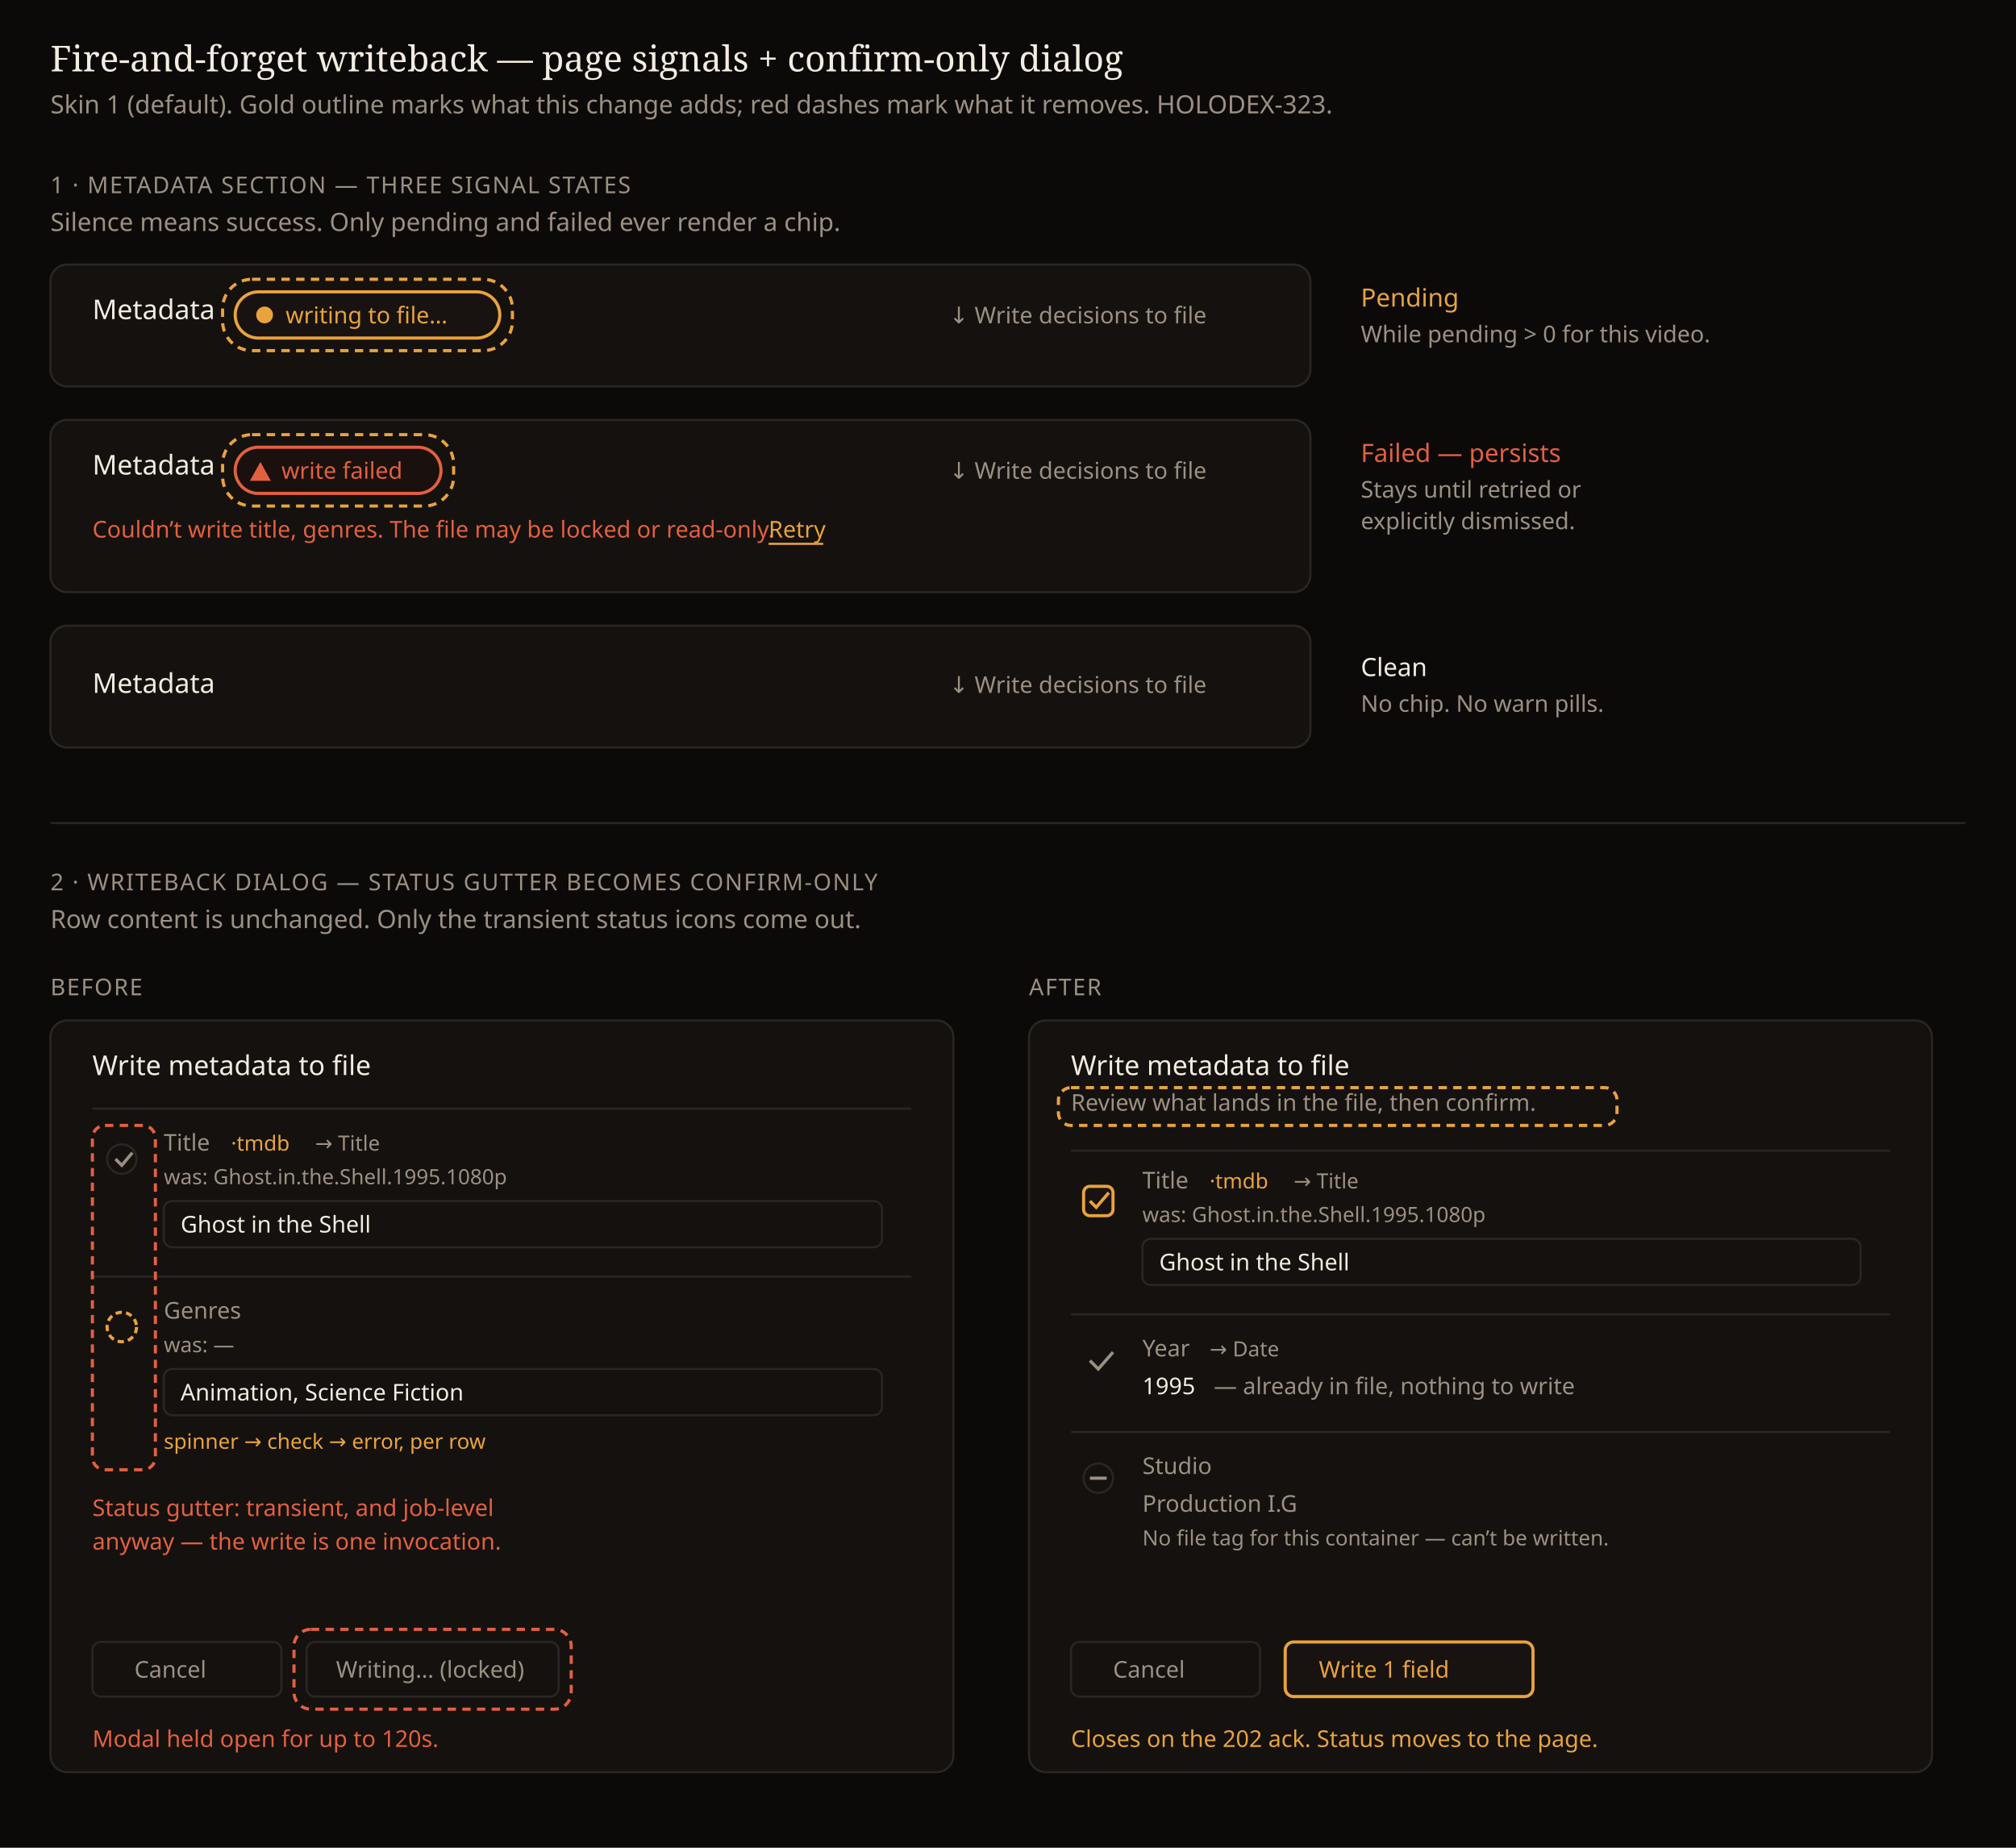
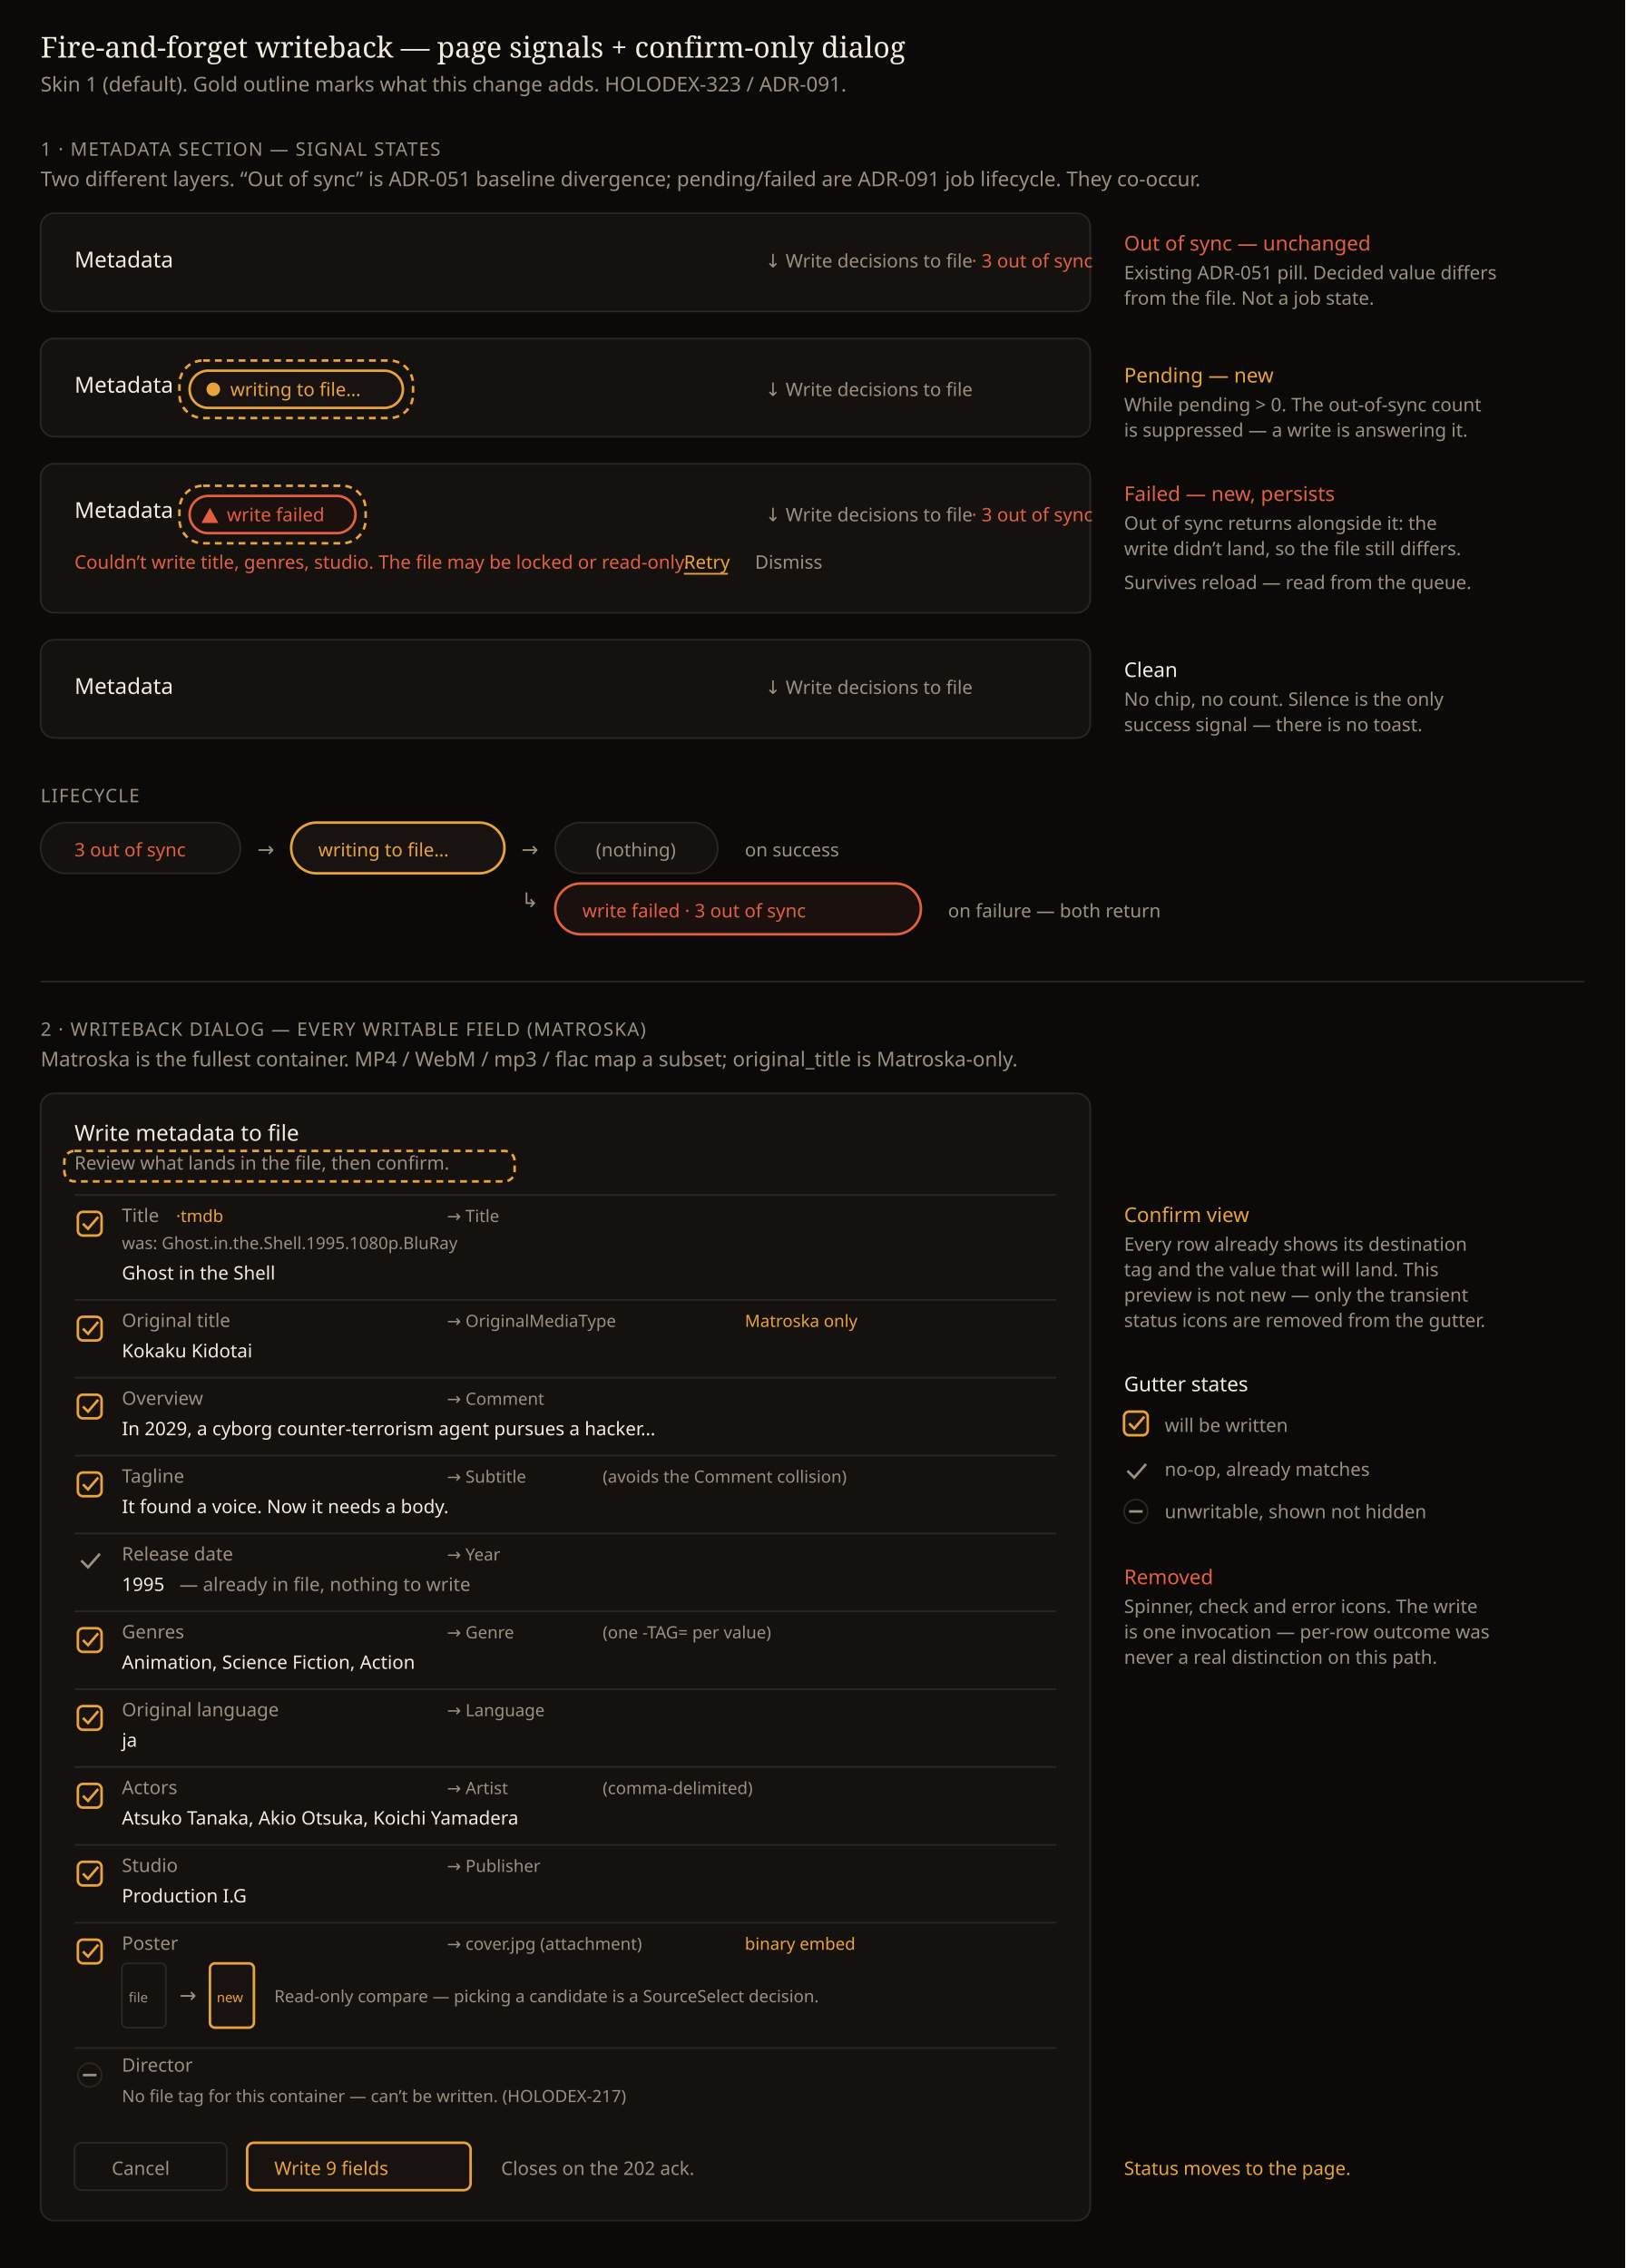
- <svg xmlns="http://www.w3.org/2000/svg" viewBox="0 0 960 880" font-family="'Archivo Variable', sans-serif">
+ <svg xmlns="http://www.w3.org/2000/svg" viewBox="0 0 960 1340" font-family="'Archivo Variable', sans-serif">
  <defs>
    <style>
      .bg { fill: #0c0a09; }
      .panel { fill: #15110e; stroke: #2a2622; stroke-width: 1; }
      .rule { stroke: #2a2622; stroke-width: 1; fill: none; }
      .ink { fill: #f3ece1; }
      .muted { fill: #9b9082; }
      .accent { fill: #e8a33d; }
      .warn { fill: #e2603f; }
      .accentChip { fill: #181310; stroke: #e8a33d; stroke-width: 1.5; }
      .warnChip { fill: #1a100d; stroke: #e2603f; stroke-width: 1.5; }
      .accentMark { stroke: #e8a33d; stroke-width: 1.5; stroke-dasharray: 4 3; fill: none; }
-       .gone { stroke: #e2603f; stroke-width: 1.5; stroke-dasharray: 4 3; fill: none; }
      .field { fill: #15110e; stroke: #2a2622; stroke-width: 1; }
      .label { font-size: 11px; letter-spacing: 0.06em; }
      .title { font-family: 'Fraunces Variable', serif; }
    </style>
  </defs>
-   <rect class="bg" width="960" height="880" />
+   <rect class="bg" width="960" height="1340" />
  <text x="24" y="34" class="title ink" font-size="17">Fire-and-forget writeback — page signals + confirm-only dialog</text>
-   <text x="24" y="54" class="muted" font-size="12">Skin 1 (default). Gold outline marks what this change adds; red dashes mark what it removes. HOLODEX-323.</text>
-   <text x="24" y="92" class="label muted">1 · METADATA SECTION — THREE SIGNAL STATES</text>
-   <text x="24" y="110" class="muted" font-size="12">Silence means success. Only pending and failed ever render a chip.</text>
-   <rect x="24" y="126" width="600" height="58" rx="8" class="panel" />
-   <text x="44" y="152" class="ink" font-size="13">Metadata</text>
-   <rect x="112" y="139" width="126" height="22" rx="11" class="accentChip" />
-   <circle cx="126" cy="150" r="4" class="accent" />
-   <text x="136" y="154" class="accent" font-size="11">writing to file…</text>
-   <text x="452" y="154" class="muted" font-size="11">↓ Write decisions to file</text>
-   <rect x="106" y="133" width="138" height="34" rx="14" class="accentMark" />
-   <text x="648" y="146" class="accent" font-size="12">Pending</text>
-   <text x="648" y="163" class="muted" font-size="11">While pending &gt; 0 for this video.</text>
-   <rect x="24" y="200" width="600" height="82" rx="8" class="panel" />
-   <text x="44" y="226" class="ink" font-size="13">Metadata</text>
-   <rect x="112" y="213" width="98" height="22" rx="11" class="warnChip" />
-   <path d="M124 220 l5 9 h-10 z" class="warn" />
-   <text x="134" y="228" class="warn" font-size="11">write failed</text>
-   <text x="452" y="228" class="muted" font-size="11">↓ Write decisions to file</text>
-   <text x="44" y="256" class="warn" font-size="11">Couldn’t write title, genres. The file may be locked or read-only.</text>
-   <text x="366" y="256" class="accent" font-size="11">Retry</text>
-   <line x1="366" y1="259" x2="392" y2="259" stroke="#e8a33d" stroke-width="1" />
-   <rect x="106" y="207" width="110" height="34" rx="14" class="accentMark" />
-   <text x="648" y="220" class="warn" font-size="12">Failed — persists</text>
-   <text x="648" y="237" class="muted" font-size="11">Stays until retried or</text>
-   <text x="648" y="252" class="muted" font-size="11">explicitly dismissed.</text>
-   <rect x="24" y="298" width="600" height="58" rx="8" class="panel" />
-   <text x="44" y="330" class="ink" font-size="13">Metadata</text>
-   <text x="452" y="330" class="muted" font-size="11">↓ Write decisions to file</text>
-   <text x="648" y="322" class="ink" font-size="12">Clean</text>
-   <text x="648" y="339" class="muted" font-size="11">No chip. No warn pills.</text>
-   <line x1="24" y1="392" x2="936" y2="392" class="rule" />
-   <text x="24" y="424" class="label muted">2 · WRITEBACK DIALOG — STATUS GUTTER BECOMES CONFIRM-ONLY</text>
-   <text x="24" y="442" class="muted" font-size="12">Row content is unchanged. Only the transient status icons come out.</text>
-   <text x="24" y="474" class="label muted">BEFORE</text>
-   <rect x="24" y="486" width="430" height="358" rx="8" class="panel" />
-   <text x="44" y="512" class="ink" font-size="13">Write metadata to file</text>
-   <line x1="44" y1="528" x2="434" y2="528" class="rule" />
-   <circle cx="58" cy="552" r="7" class="rule" />
-   <path d="M55 552 l3 3 l5 -6" stroke="#9b9082" stroke-width="1.5" fill="none" />
-   <text x="78" y="548" class="muted" font-size="11">Title</text>
-   <text x="110" y="548" class="accent" font-size="10">·tmdb</text>
-   <text x="150" y="548" class="muted" font-size="10">→ Title</text>
-   <text x="78" y="564" class="muted" font-size="10">was: Ghost.in.the.Shell.1995.1080p</text>
-   <rect x="78" y="572" width="342" height="22" rx="4" class="field" />
-   <text x="86" y="587" class="ink" font-size="11">Ghost in the Shell</text>
-   <line x1="44" y1="608" x2="434" y2="608" class="rule" />
-   <circle cx="58" cy="632" r="7" fill="none" stroke="#e8a33d" stroke-width="1.5" stroke-dasharray="3 2" />
-   <text x="78" y="628" class="muted" font-size="11">Genres</text>
-   <text x="78" y="644" class="muted" font-size="10">was: —</text>
-   <rect x="78" y="652" width="342" height="22" rx="4" class="field" />
-   <text x="86" y="667" class="ink" font-size="11">Animation, Science Fiction</text>
-   <text x="78" y="690" class="accent" font-size="10">spinner → check → error, per row</text>
-   <rect x="44" y="536" width="30" height="164" rx="6" class="gone" />
-   <text x="44" y="722" class="warn" font-size="11">Status gutter: transient, and job-level</text>
-   <text x="44" y="738" class="warn" font-size="11">anyway — the write is one invocation.</text>
-   <rect x="44" y="782" width="90" height="26" rx="4" class="field" />
-   <text x="64" y="799" class="muted" font-size="11">Cancel</text>
-   <rect x="146" y="782" width="120" height="26" rx="4" class="field" />
-   <text x="160" y="799" class="muted" font-size="11">Writing… (locked)</text>
-   <rect x="140" y="776" width="132" height="38" rx="8" class="gone" />
-   <text x="44" y="832" class="warn" font-size="11">Modal held open for up to 120s.</text>
-   <text x="490" y="474" class="label muted">AFTER</text>
-   <rect x="490" y="486" width="430" height="358" rx="8" class="panel" />
-   <text x="510" y="512" class="ink" font-size="13">Write metadata to file</text>
-   <text x="510" y="529" class="muted" font-size="11">Review what lands in the file, then confirm.</text>
-   <rect x="504" y="518" width="266" height="18" rx="6" class="accentMark" />
-   <line x1="510" y1="548" x2="900" y2="548" class="rule" />
-   <rect x="516" y="565" width="14" height="14" rx="3" fill="#181310" stroke="#e8a33d" stroke-width="1.5" />
-   <path d="M519 572 l3 3 l6 -7" stroke="#e8a33d" stroke-width="1.5" fill="none" />
-   <text x="544" y="566" class="muted" font-size="11">Title</text>
-   <text x="576" y="566" class="accent" font-size="10">·tmdb</text>
-   <text x="616" y="566" class="muted" font-size="10">→ Title</text>
-   <text x="544" y="582" class="muted" font-size="10">was: Ghost.in.the.Shell.1995.1080p</text>
-   <rect x="544" y="590" width="342" height="22" rx="4" class="field" />
-   <text x="552" y="605" class="ink" font-size="11">Ghost in the Shell</text>
-   <line x1="510" y1="626" x2="900" y2="626" class="rule" />
-   <path d="M519 648 l4 4 l7 -8" stroke="#9b9082" stroke-width="1.5" fill="none" />
-   <text x="544" y="646" class="muted" font-size="11">Year</text>
-   <text x="576" y="646" class="muted" font-size="10">→ Date</text>
-   <text x="544" y="664" class="ink" font-size="11">1995</text>
-   <text x="578" y="664" class="muted" font-size="11">— already in file, nothing to write</text>
-   <line x1="510" y1="682" x2="900" y2="682" class="rule" />
-   <circle cx="523" cy="704" r="7" class="rule" />
-   <line x1="519" y1="704" x2="527" y2="704" stroke="#9b9082" stroke-width="1.5" />
-   <text x="544" y="702" class="muted" font-size="11">Studio</text>
-   <text x="544" y="720" class="muted" font-size="11">Production I.G</text>
-   <text x="544" y="736" class="muted" font-size="10">No file tag for this container — can’t be written.</text>
-   <rect x="510" y="782" width="90" height="26" rx="4" class="field" />
-   <text x="530" y="799" class="muted" font-size="11">Cancel</text>
-   <rect x="612" y="782" width="118" height="26" rx="4" fill="#181310" stroke="#e8a33d" stroke-width="1.5" />
-   <text x="628" y="799" class="accent" font-size="11">Write 1 field</text>
-   <text x="510" y="832" class="accent" font-size="11">Closes on the 202 ack. Status moves to the page.</text>
+   <text x="24" y="54" class="muted" font-size="12">Skin 1 (default). Gold outline marks what this change adds. HOLODEX-323 / ADR-091.</text>
+   <text x="24" y="92" class="label muted">1 · METADATA SECTION — SIGNAL STATES</text>
+   <text x="24" y="110" class="muted" font-size="12">Two different layers. “Out of sync” is ADR-051 baseline divergence; pending/failed are ADR-091 job lifecycle. They co-occur.</text>
+   <rect x="24" y="126" width="620" height="58" rx="8" class="panel" />
+   <text x="44" y="158" class="ink" font-size="13">Metadata</text>
+   <text x="452" y="158" class="muted" font-size="11">↓ Write decisions to file</text>
+   <text x="574" y="158" class="warn" font-size="11">· 3 out of sync</text>
+   <text x="664" y="148" class="warn" font-size="12">Out of sync — unchanged</text>
+   <text x="664" y="165" class="muted" font-size="11">Existing ADR-051 pill. Decided value differs</text>
+   <text x="664" y="180" class="muted" font-size="11">from the file. Not a job state.</text>
+   <rect x="24" y="200" width="620" height="58" rx="8" class="panel" />
+   <text x="44" y="232" class="ink" font-size="13">Metadata</text>
+   <rect x="112" y="219" width="126" height="22" rx="11" class="accentChip" />
+   <circle cx="126" cy="230" r="4" class="accent" />
+   <text x="136" y="234" class="accent" font-size="11">writing to file…</text>
+   <text x="452" y="234" class="muted" font-size="11">↓ Write decisions to file</text>
+   <rect x="106" y="213" width="138" height="34" rx="14" class="accentMark" />
+   <text x="664" y="226" class="accent" font-size="12">Pending — new</text>
+   <text x="664" y="243" class="muted" font-size="11">While pending &gt; 0. The out-of-sync count</text>
+   <text x="664" y="258" class="muted" font-size="11">is suppressed — a write is answering it.</text>
+   <rect x="24" y="274" width="620" height="88" rx="8" class="panel" />
+   <text x="44" y="306" class="ink" font-size="13">Metadata</text>
+   <rect x="112" y="293" width="98" height="22" rx="11" class="warnChip" />
+   <path d="M124 300 l5 9 h-10 z" class="warn" />
+   <text x="134" y="308" class="warn" font-size="11">write failed</text>
+   <text x="452" y="308" class="muted" font-size="11">↓ Write decisions to file</text>
+   <text x="574" y="308" class="warn" font-size="11">· 3 out of sync</text>
+   <text x="44" y="336" class="warn" font-size="11">Couldn’t write title, genres, studio. The file may be locked or read-only.</text>
+   <text x="404" y="336" class="accent" font-size="11">Retry</text>
+   <line x1="404" y1="339" x2="430" y2="339" stroke="#e8a33d" stroke-width="1" />
+   <text x="446" y="336" class="muted" font-size="11">Dismiss</text>
+   <rect x="106" y="287" width="110" height="34" rx="14" class="accentMark" />
+   <text x="664" y="296" class="warn" font-size="12">Failed — new, persists</text>
+   <text x="664" y="313" class="muted" font-size="11">Out of sync returns alongside it: the</text>
+   <text x="664" y="328" class="muted" font-size="11">write didn’t land, so the file still differs.</text>
+   <text x="664" y="348" class="muted" font-size="11">Survives reload — read from the queue.</text>
+   <rect x="24" y="378" width="620" height="58" rx="8" class="panel" />
+   <text x="44" y="410" class="ink" font-size="13">Metadata</text>
+   <text x="452" y="410" class="muted" font-size="11">↓ Write decisions to file</text>
+   <text x="664" y="400" class="ink" font-size="12">Clean</text>
+   <text x="664" y="417" class="muted" font-size="11">No chip, no count. Silence is the only</text>
+   <text x="664" y="432" class="muted" font-size="11">success signal — there is no toast.</text>
+   <text x="24" y="474" class="label muted">LIFECYCLE</text>
+   <rect x="24" y="486" width="118" height="30" rx="15" class="field" />
+   <text x="44" y="506" class="warn" font-size="11">3 out of sync</text>
+   <text x="152" y="506" class="muted" font-size="12">→</text>
+   <rect x="172" y="486" width="126" height="30" rx="15" class="accentChip" />
+   <text x="188" y="506" class="accent" font-size="11">writing to file…</text>
+   <text x="308" y="506" class="muted" font-size="12">→</text>
+   <rect x="328" y="486" width="96" height="30" rx="15" class="field" />
+   <text x="352" y="506" class="muted" font-size="11">(nothing)</text>
+   <text x="440" y="506" class="muted" font-size="11">on success</text>
+   <text x="308" y="536" class="muted" font-size="12">↳</text>
+   <rect x="328" y="522" width="216" height="30" rx="15" class="warnChip" />
+   <text x="344" y="542" class="warn" font-size="11">write failed · 3 out of sync</text>
+   <text x="560" y="542" class="muted" font-size="11">on failure — both return</text>
+   <line x1="24" y1="580" x2="936" y2="580" class="rule" />
+   <text x="24" y="612" class="label muted">2 · WRITEBACK DIALOG — EVERY WRITABLE FIELD (MATROSKA)</text>
+   <text x="24" y="630" class="muted" font-size="12">Matroska is the fullest container. MP4 / WebM / mp3 / flac map a subset; original_title is Matroska-only.</text>
+   <rect x="24" y="646" width="620" height="666" rx="8" class="panel" />
+   <text x="44" y="674" class="ink" font-size="13">Write metadata to file</text>
+   <text x="44" y="691" class="muted" font-size="11">Review what lands in the file, then confirm.</text>
+   <rect x="38" y="680" width="266" height="18" rx="6" class="accentMark" />
+   <line x1="44" y1="706" x2="624" y2="706" class="rule" />
+   <rect x="46" y="716" width="14" height="14" rx="3" fill="#181310" stroke="#e8a33d" stroke-width="1.5" />
+   <path d="M49 723 l3 3 l6 -7" stroke="#e8a33d" stroke-width="1.5" fill="none" />
+   <text x="72" y="722" class="muted" font-size="11">Title</text>
+   <text x="104" y="722" class="accent" font-size="10">·tmdb</text>
+   <text x="264" y="722" class="muted" font-size="10">→ Title</text>
+   <text x="72" y="738" class="muted" font-size="10">was: Ghost.in.the.Shell.1995.1080p.BluRay</text>
+   <text x="72" y="756" class="ink" font-size="11">Ghost in the Shell</text>
+   <line x1="44" y1="768" x2="624" y2="768" class="rule" />
+   <rect x="46" y="778" width="14" height="14" rx="3" fill="#181310" stroke="#e8a33d" stroke-width="1.5" />
+   <path d="M49 785 l3 3 l6 -7" stroke="#e8a33d" stroke-width="1.5" fill="none" />
+   <text x="72" y="784" class="muted" font-size="11">Original title</text>
+   <text x="264" y="784" class="muted" font-size="10">→ OriginalMediaType</text>
+   <text x="440" y="784" class="accent" font-size="10">Matroska only</text>
+   <text x="72" y="802" class="ink" font-size="11">Kokaku Kidotai</text>
+   <line x1="44" y1="814" x2="624" y2="814" class="rule" />
+   <rect x="46" y="824" width="14" height="14" rx="3" fill="#181310" stroke="#e8a33d" stroke-width="1.5" />
+   <path d="M49 831 l3 3 l6 -7" stroke="#e8a33d" stroke-width="1.5" fill="none" />
+   <text x="72" y="830" class="muted" font-size="11">Overview</text>
+   <text x="264" y="830" class="muted" font-size="10">→ Comment</text>
+   <text x="72" y="848" class="ink" font-size="11">In 2029, a cyborg counter-terrorism agent pursues a hacker…</text>
+   <line x1="44" y1="860" x2="624" y2="860" class="rule" />
+   <rect x="46" y="870" width="14" height="14" rx="3" fill="#181310" stroke="#e8a33d" stroke-width="1.5" />
+   <path d="M49 877 l3 3 l6 -7" stroke="#e8a33d" stroke-width="1.5" fill="none" />
+   <text x="72" y="876" class="muted" font-size="11">Tagline</text>
+   <text x="264" y="876" class="muted" font-size="10">→ Subtitle</text>
+   <text x="356" y="876" class="muted" font-size="10">(avoids the Comment collision)</text>
+   <text x="72" y="894" class="ink" font-size="11">It found a voice. Now it needs a body.</text>
+   <line x1="44" y1="906" x2="624" y2="906" class="rule" />
+   <path d="M48 922 l4 4 l7 -8" stroke="#9b9082" stroke-width="1.5" fill="none" />
+   <text x="72" y="922" class="muted" font-size="11">Release date</text>
+   <text x="264" y="922" class="muted" font-size="10">→ Year</text>
+   <text x="72" y="940" class="ink" font-size="11">1995</text>
+   <text x="106" y="940" class="muted" font-size="11">— already in file, nothing to write</text>
+   <line x1="44" y1="952" x2="624" y2="952" class="rule" />
+   <rect x="46" y="962" width="14" height="14" rx="3" fill="#181310" stroke="#e8a33d" stroke-width="1.5" />
+   <path d="M49 969 l3 3 l6 -7" stroke="#e8a33d" stroke-width="1.5" fill="none" />
+   <text x="72" y="968" class="muted" font-size="11">Genres</text>
+   <text x="264" y="968" class="muted" font-size="10">→ Genre</text>
+   <text x="356" y="968" class="muted" font-size="10">(one -TAG= per value)</text>
+   <text x="72" y="986" class="ink" font-size="11">Animation, Science Fiction, Action</text>
+   <line x1="44" y1="998" x2="624" y2="998" class="rule" />
+   <rect x="46" y="1008" width="14" height="14" rx="3" fill="#181310" stroke="#e8a33d" stroke-width="1.5" />
+   <path d="M49 1015 l3 3 l6 -7" stroke="#e8a33d" stroke-width="1.5" fill="none" />
+   <text x="72" y="1014" class="muted" font-size="11">Original language</text>
+   <text x="264" y="1014" class="muted" font-size="10">→ Language</text>
+   <text x="72" y="1032" class="ink" font-size="11">ja</text>
+   <line x1="44" y1="1044" x2="624" y2="1044" class="rule" />
+   <rect x="46" y="1054" width="14" height="14" rx="3" fill="#181310" stroke="#e8a33d" stroke-width="1.5" />
+   <path d="M49 1061 l3 3 l6 -7" stroke="#e8a33d" stroke-width="1.5" fill="none" />
+   <text x="72" y="1060" class="muted" font-size="11">Actors</text>
+   <text x="264" y="1060" class="muted" font-size="10">→ Artist</text>
+   <text x="356" y="1060" class="muted" font-size="10">(comma-delimited)</text>
+   <text x="72" y="1078" class="ink" font-size="11">Atsuko Tanaka, Akio Otsuka, Koichi Yamadera</text>
+   <line x1="44" y1="1090" x2="624" y2="1090" class="rule" />
+   <rect x="46" y="1100" width="14" height="14" rx="3" fill="#181310" stroke="#e8a33d" stroke-width="1.5" />
+   <path d="M49 1107 l3 3 l6 -7" stroke="#e8a33d" stroke-width="1.5" fill="none" />
+   <text x="72" y="1106" class="muted" font-size="11">Studio</text>
+   <text x="264" y="1106" class="muted" font-size="10">→ Publisher</text>
+   <text x="72" y="1124" class="ink" font-size="11">Production I.G</text>
+   <line x1="44" y1="1136" x2="624" y2="1136" class="rule" />
+   <rect x="46" y="1146" width="14" height="14" rx="3" fill="#181310" stroke="#e8a33d" stroke-width="1.5" />
+   <path d="M49 1153 l3 3 l6 -7" stroke="#e8a33d" stroke-width="1.5" fill="none" />
+   <text x="72" y="1152" class="muted" font-size="11">Poster</text>
+   <text x="264" y="1152" class="muted" font-size="10">→ cover.jpg (attachment)</text>
+   <text x="440" y="1152" class="accent" font-size="10">binary embed</text>
+   <rect x="72" y="1160" width="26" height="38" rx="3" class="field" />
+   <text x="76" y="1183" class="muted" font-size="8">file</text>
+   <text x="106" y="1183" class="muted" font-size="12">→</text>
+   <rect x="124" y="1160" width="26" height="38" rx="3" fill="#181310" stroke="#e8a33d" stroke-width="1.5" />
+   <text x="128" y="1183" class="accent" font-size="8">new</text>
+   <text x="162" y="1183" class="muted" font-size="10">Read-only compare — picking a candidate is a SourceSelect decision.</text>
+   <line x1="44" y1="1210" x2="624" y2="1210" class="rule" />
+   <circle cx="53" cy="1226" r="7" class="rule" />
+   <line x1="49" y1="1226" x2="57" y2="1226" stroke="#9b9082" stroke-width="1.5" />
+   <text x="72" y="1224" class="muted" font-size="11">Director</text>
+   <text x="72" y="1242" class="muted" font-size="10">No file tag for this container — can’t be written. (HOLODEX-217)</text>
+   <text x="664" y="722" class="accent" font-size="12">Confirm view</text>
+   <text x="664" y="739" class="muted" font-size="11">Every row already shows its destination</text>
+   <text x="664" y="754" class="muted" font-size="11">tag and the value that will land. This</text>
+   <text x="664" y="769" class="muted" font-size="11">preview is not new — only the transient</text>
+   <text x="664" y="784" class="muted" font-size="11">status icons are removed from the gutter.</text>
+   <text x="664" y="822" class="ink" font-size="12">Gutter states</text>
+   <rect x="664" y="834" width="14" height="14" rx="3" fill="#181310" stroke="#e8a33d" stroke-width="1.5" />
+   <path d="M667 841 l3 3 l6 -7" stroke="#e8a33d" stroke-width="1.5" fill="none" />
+   <text x="688" y="846" class="muted" font-size="11">will be written</text>
+   <path d="M666 869 l4 4 l7 -8" stroke="#9b9082" stroke-width="1.5" fill="none" />
+   <text x="688" y="872" class="muted" font-size="11">no-op, already matches</text>
+   <circle cx="671" cy="893" r="7" class="rule" />
+   <line x1="667" y1="893" x2="675" y2="893" stroke="#9b9082" stroke-width="1.5" />
+   <text x="688" y="897" class="muted" font-size="11">unwritable, shown not hidden</text>
+   <text x="664" y="936" class="warn" font-size="12">Removed</text>
+   <text x="664" y="953" class="muted" font-size="11">Spinner, check and error icons. The write</text>
+   <text x="664" y="968" class="muted" font-size="11">is one invocation — per-row outcome was</text>
+   <text x="664" y="983" class="muted" font-size="11">never a real distinction on this path.</text>
+   <rect x="44" y="1266" width="90" height="28" rx="4" class="field" />
+   <text x="66" y="1285" class="muted" font-size="11">Cancel</text>
+   <rect x="146" y="1266" width="132" height="28" rx="4" fill="#181310" stroke="#e8a33d" stroke-width="1.5" />
+   <text x="162" y="1285" class="accent" font-size="11">Write 9 fields</text>
+   <text x="296" y="1285" class="muted" font-size="11">Closes on the 202 ack.</text>
+   <text x="664" y="1285" class="accent" font-size="11">Status moves to the page.</text>
</svg>
